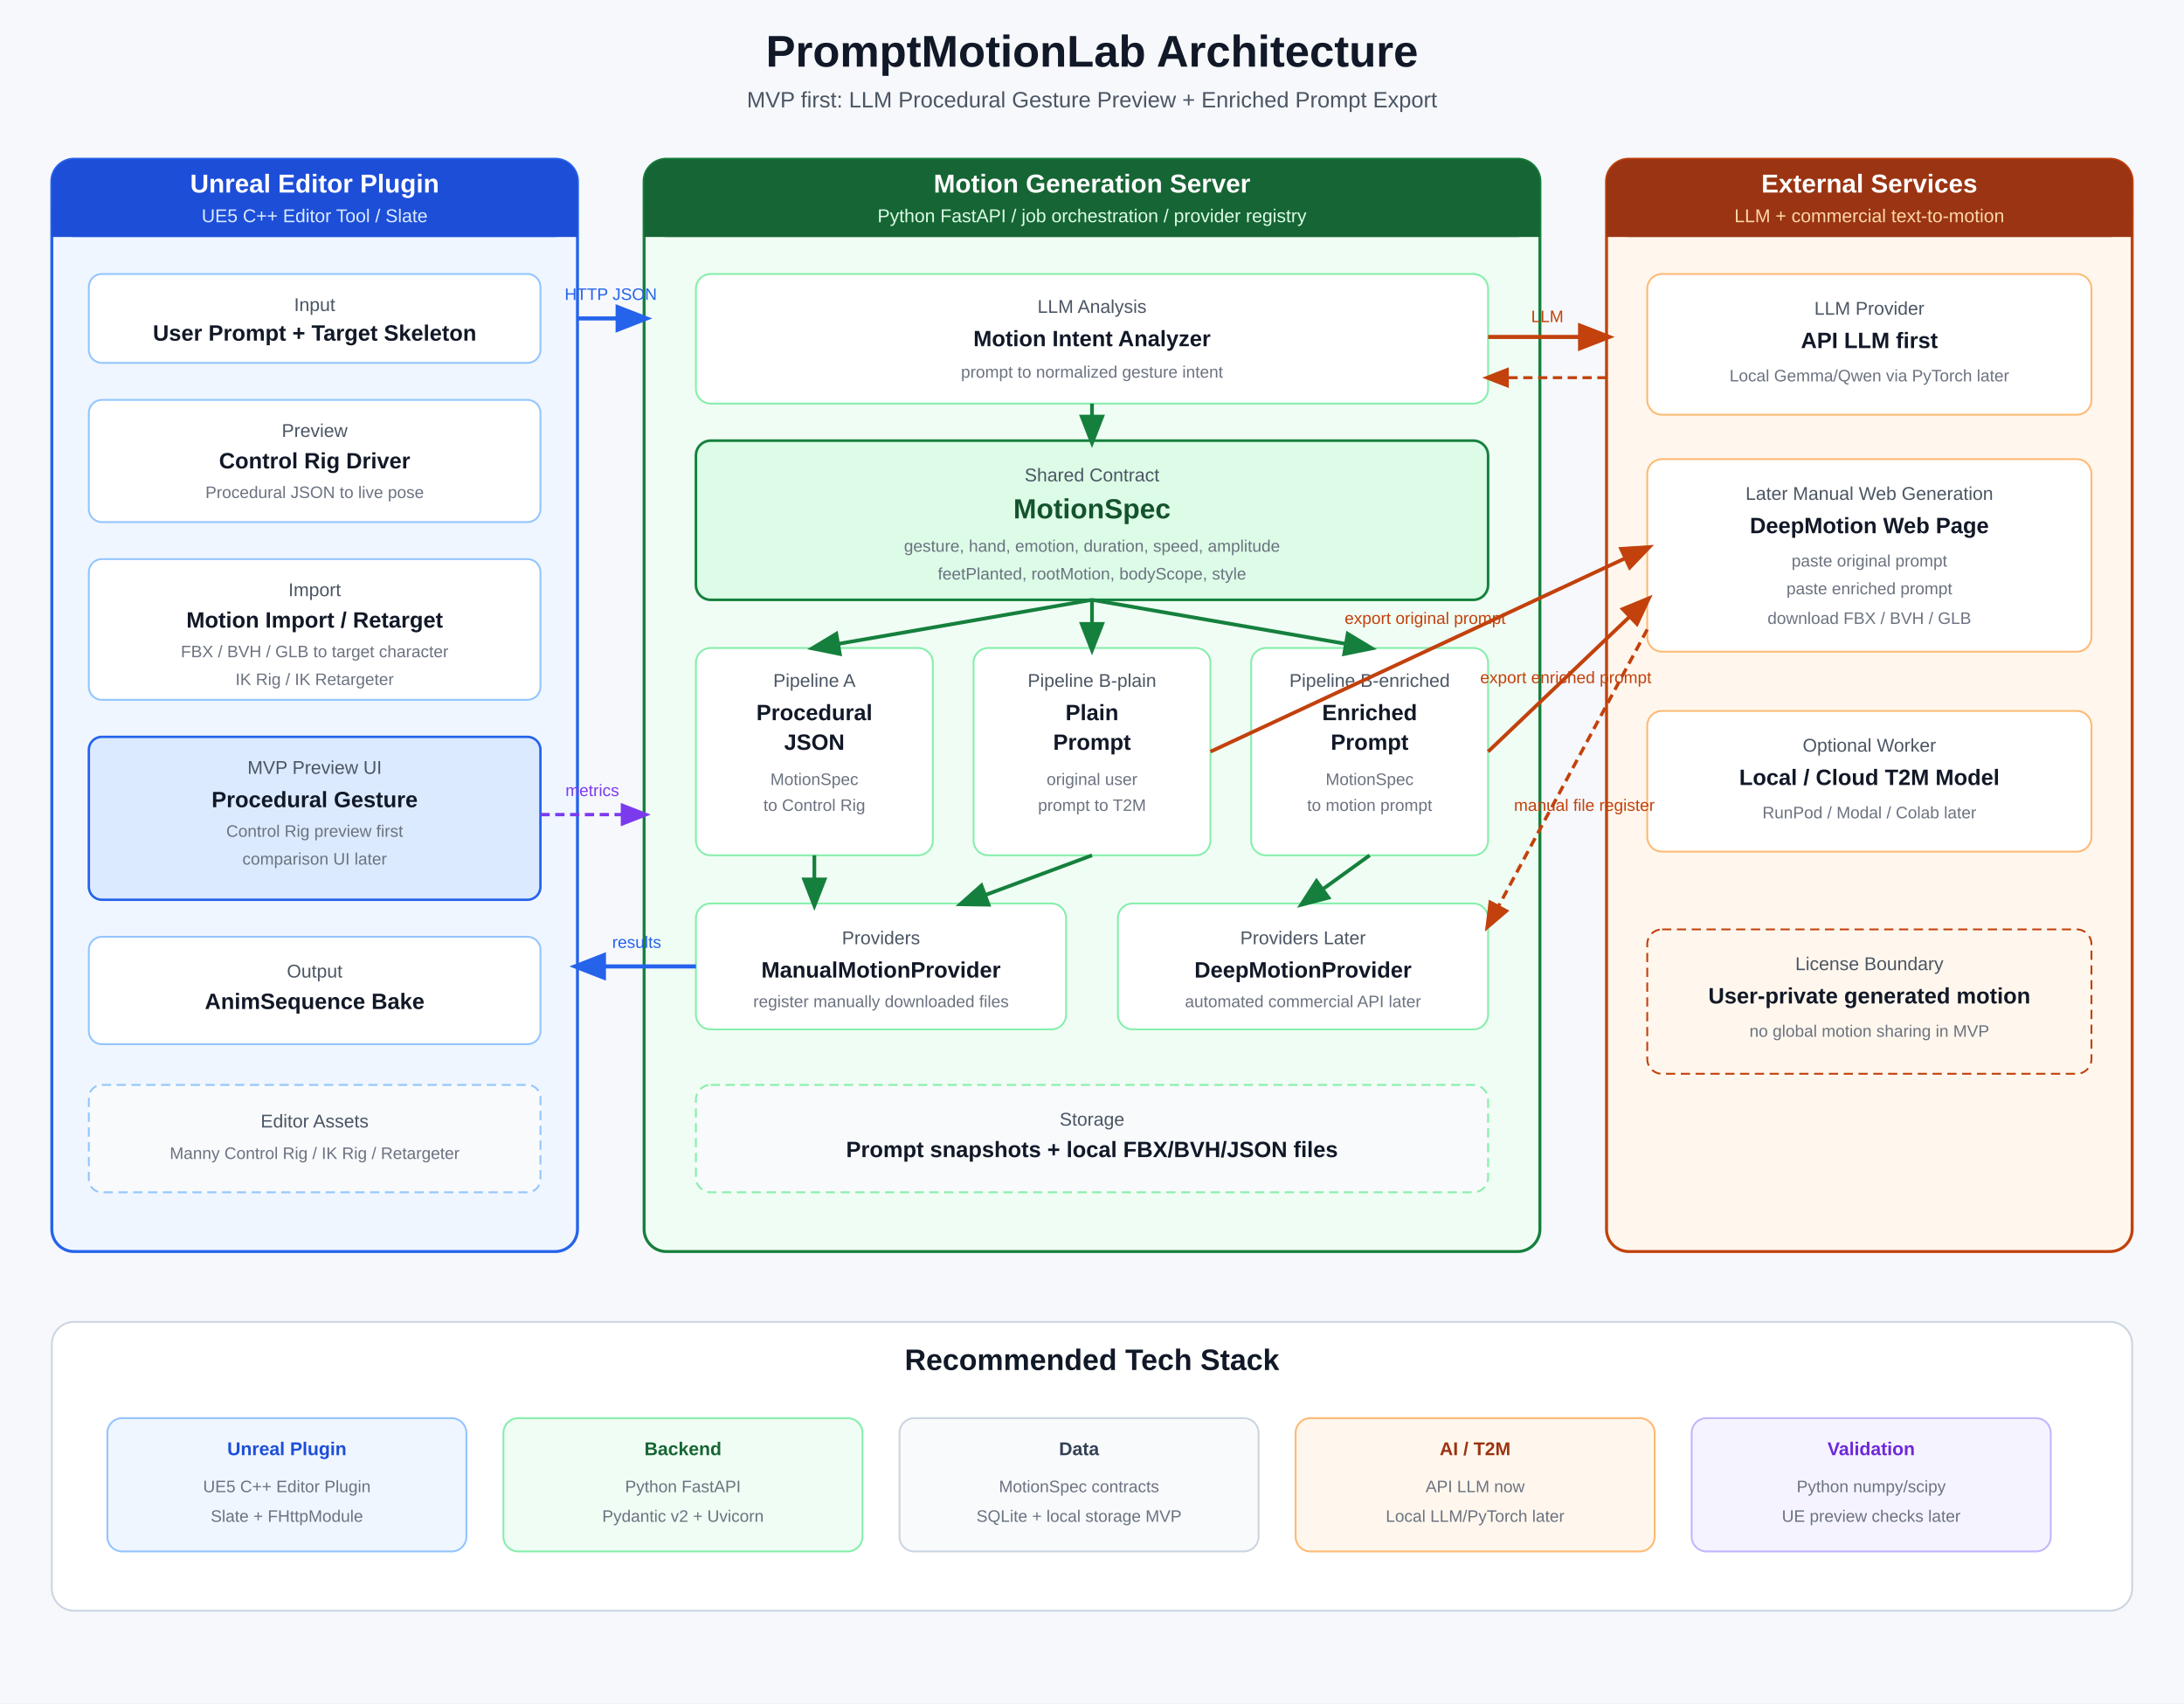
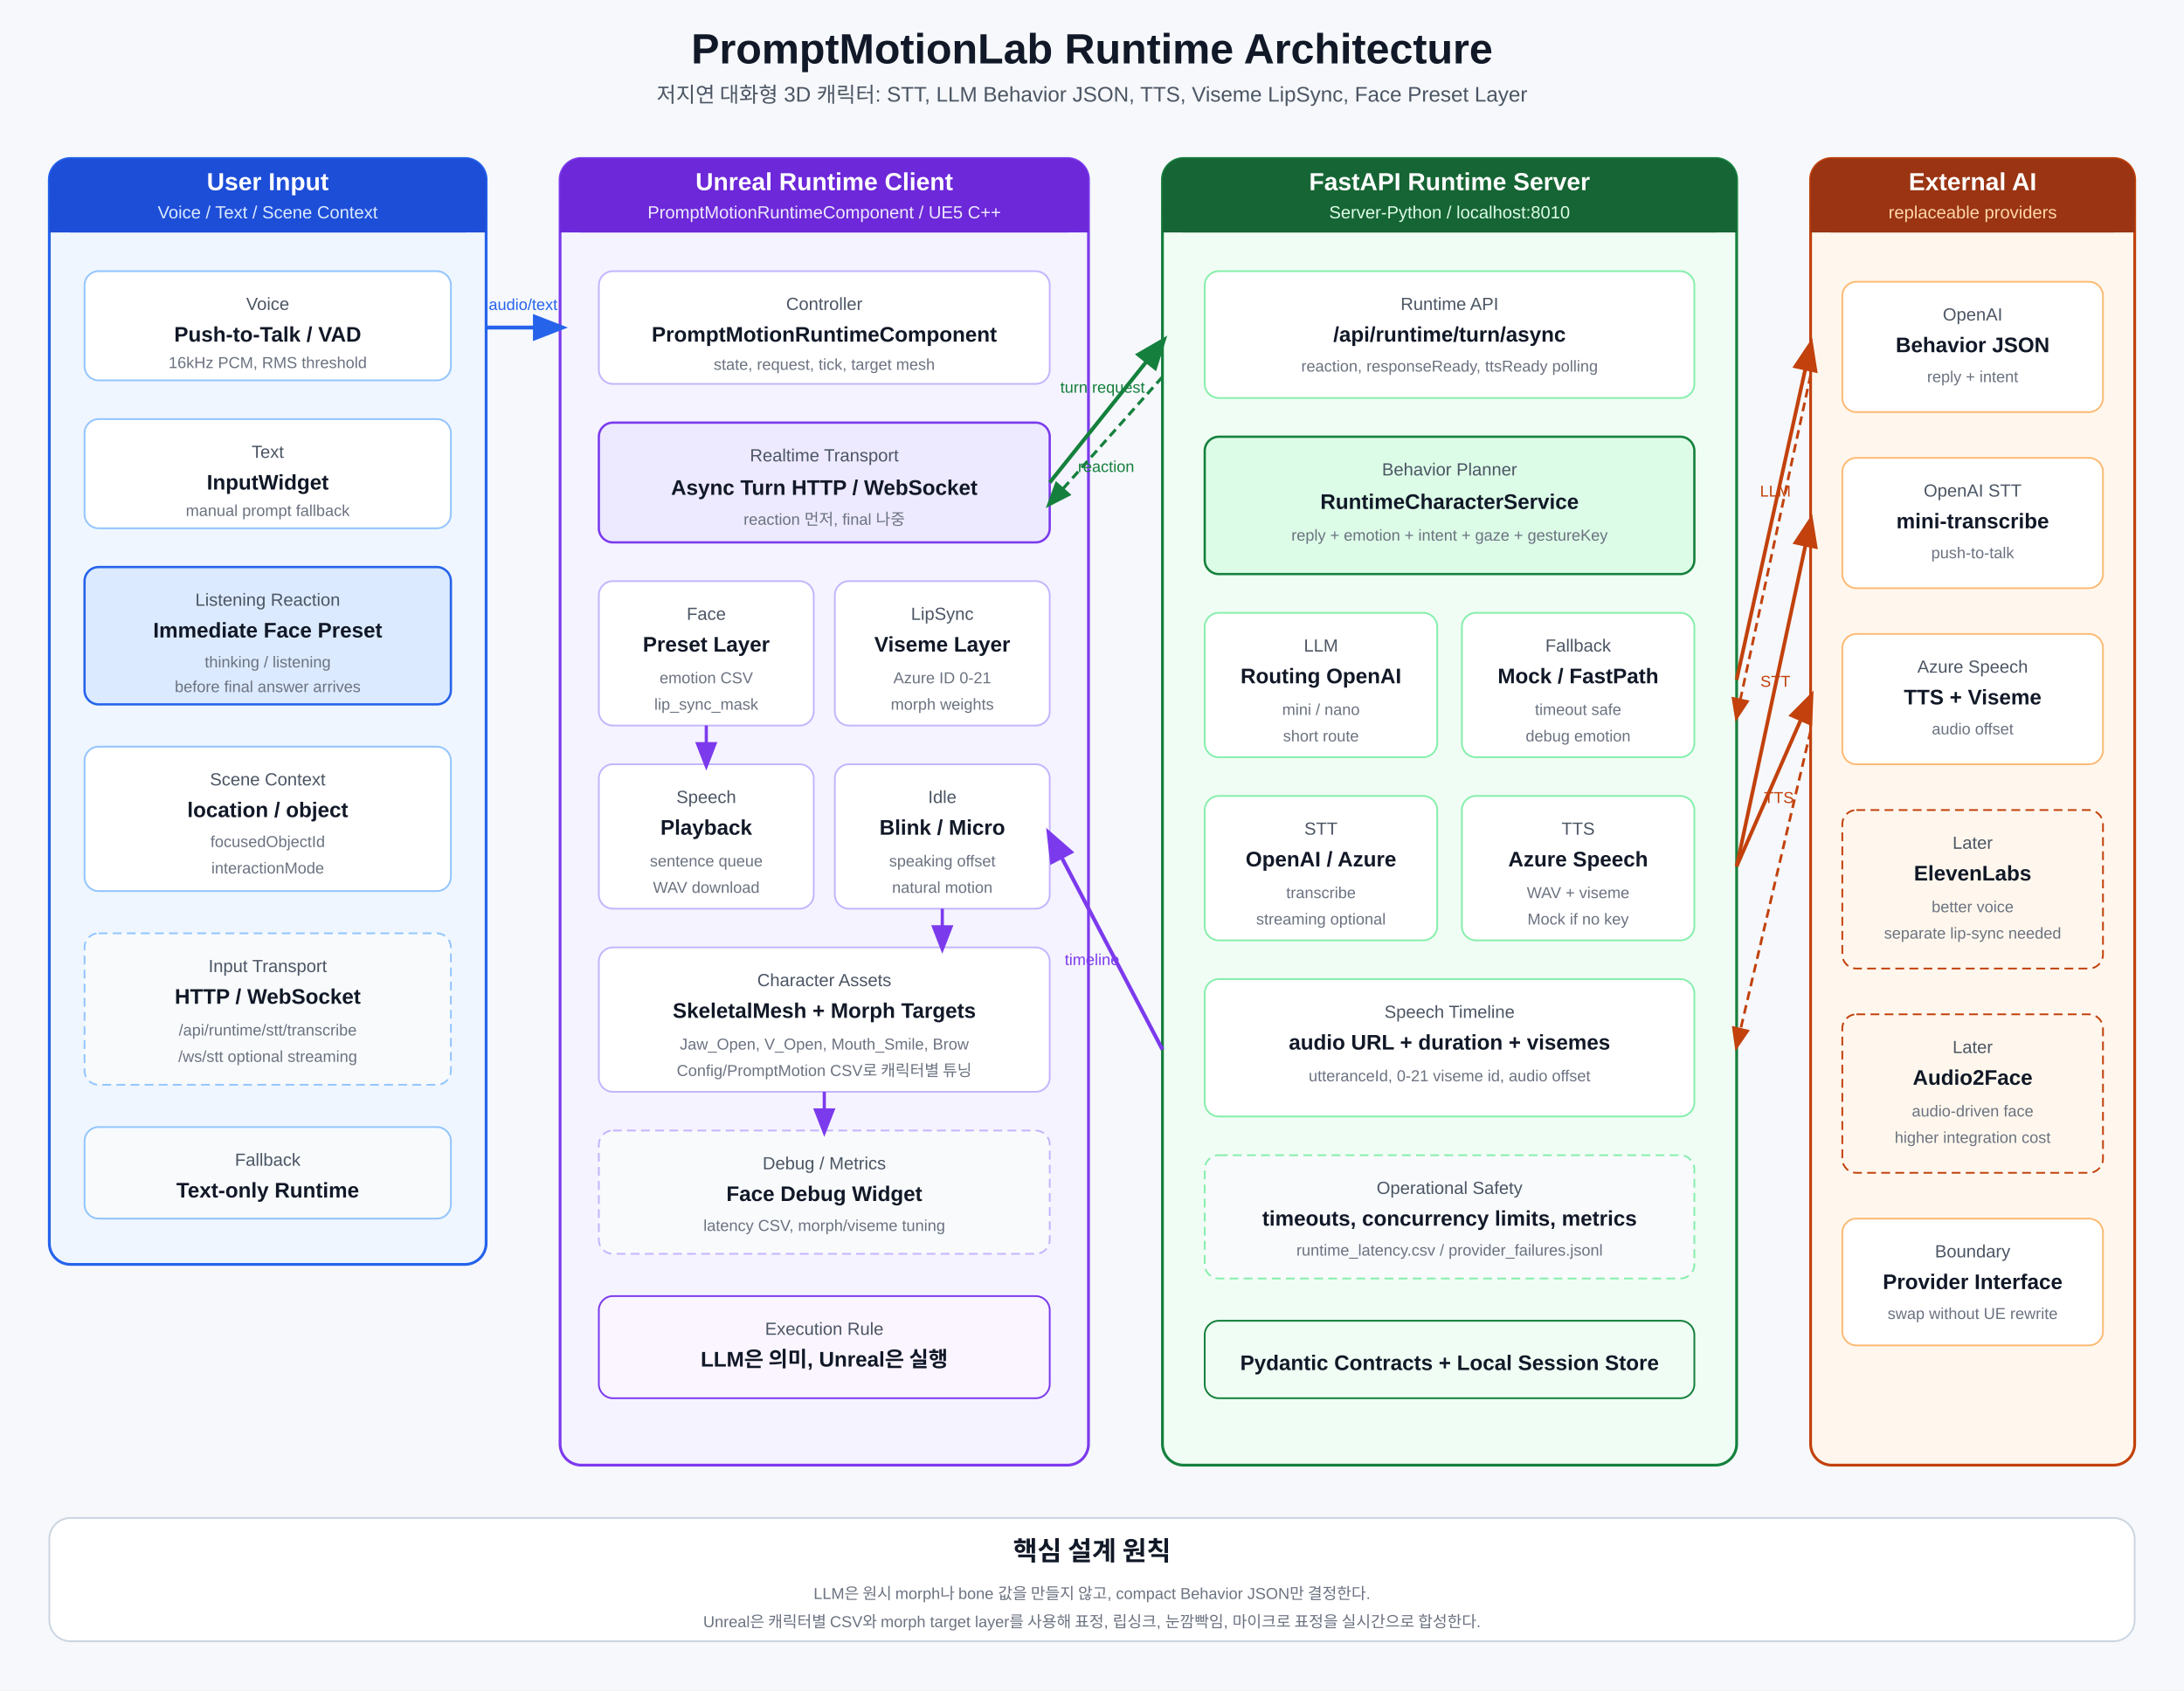
- <svg xmlns="http://www.w3.org/2000/svg" viewBox="0 0 1180 920" font-family="Segoe UI, Arial, sans-serif">
+ <svg xmlns="http://www.w3.org/2000/svg" viewBox="0 0 1240 960" font-family="Segoe UI, Malgun Gothic, Arial, sans-serif">
  <defs>
    <marker id="arrowBlue" markerWidth="9" markerHeight="9" refX="7" refY="3.5" orient="auto">
      <path d="M0,0 L0,7 L9,3.5 z" fill="#2563eb" />
    </marker>
    <marker id="arrowGreen" markerWidth="9" markerHeight="9" refX="7" refY="3.5" orient="auto">
      <path d="M0,0 L0,7 L9,3.5 z" fill="#15803d" />
    </marker>
    <marker id="arrowOrange" markerWidth="9" markerHeight="9" refX="7" refY="3.5" orient="auto">
      <path d="M0,0 L0,7 L9,3.5 z" fill="#c2410c" />
    </marker>
    <marker id="arrowPurple" markerWidth="9" markerHeight="9" refX="7" refY="3.5" orient="auto">
      <path d="M0,0 L0,7 L9,3.5 z" fill="#7c3aed" />
    </marker>
    <style>
      .title { font-size: 24px; font-weight: 700; fill: #111827; }
      .subtitle { font-size: 12px; fill: #4b5563; }
      .panel-title { font-size: 14px; font-weight: 700; fill: #ffffff; }
      .panel-subtitle { font-size: 10px; fill: #dbeafe; }
      .box-title { font-size: 12px; font-weight: 700; fill: #111827; }
      .box-label { font-size: 10px; fill: #4b5563; }
      .small { font-size: 9px; fill: #6b7280; }
      .pill { font-size: 10px; font-weight: 700; }
    </style>
  </defs>
-   <rect width="1180" height="920" fill="#f6f8fb" />
-   <text x="590" y="36" text-anchor="middle" class="title">PromptMotionLab Architecture</text>
-   <text x="590" y="58" text-anchor="middle" class="subtitle">MVP first: LLM Procedural Gesture Preview + Enriched Prompt Export</text>
-   <rect x="28" y="86" width="284" height="590" rx="12" fill="#eff6ff" stroke="#2563eb" stroke-width="1.6" />
-   <rect x="28" y="86" width="284" height="42" rx="12" fill="#1d4ed8" />
-   <rect x="28" y="112" width="284" height="16" fill="#1d4ed8" />
-   <text x="170" y="104" text-anchor="middle" class="panel-title">Unreal Editor Plugin</text>
-   <text x="170" y="120" text-anchor="middle" class="panel-subtitle">UE5 C++ Editor Tool / Slate</text>
-   <rect x="48" y="148" width="244" height="48" rx="7" fill="#ffffff" stroke="#93c5fd" />
-   <text x="170" y="168" text-anchor="middle" class="box-label">Input</text>
-   <text x="170" y="184" text-anchor="middle" class="box-title">User Prompt + Target Skeleton</text>
-   <rect x="48" y="216" width="244" height="66" rx="7" fill="#ffffff" stroke="#93c5fd" />
-   <text x="170" y="236" text-anchor="middle" class="box-label">Preview</text>
-   <text x="170" y="253" text-anchor="middle" class="box-title">Control Rig Driver</text>
-   <text x="170" y="269" text-anchor="middle" class="small">Procedural JSON to live pose</text>
-   <rect x="48" y="302" width="244" height="76" rx="7" fill="#ffffff" stroke="#93c5fd" />
-   <text x="170" y="322" text-anchor="middle" class="box-label">Import</text>
-   <text x="170" y="339" text-anchor="middle" class="box-title">Motion Import / Retarget</text>
-   <text x="170" y="355" text-anchor="middle" class="small">FBX / BVH / GLB to target character</text>
-   <text x="170" y="370" text-anchor="middle" class="small">IK Rig / IK Retargeter</text>
-   <rect x="48" y="398" width="244" height="88" rx="7" fill="#dbeafe" stroke="#2563eb" stroke-width="1.3" />
-   <text x="170" y="418" text-anchor="middle" class="box-label">MVP Preview UI</text>
-   <text x="170" y="436" text-anchor="middle" class="box-title">Procedural Gesture</text>
-   <text x="170" y="452" text-anchor="middle" class="small">Control Rig preview first</text>
-   <text x="170" y="467" text-anchor="middle" class="small">comparison UI later</text>
-   <rect x="48" y="506" width="244" height="58" rx="7" fill="#ffffff" stroke="#93c5fd" />
-   <text x="170" y="528" text-anchor="middle" class="box-label">Output</text>
-   <text x="170" y="545" text-anchor="middle" class="box-title">AnimSequence Bake</text>
-   <rect x="48" y="586" width="244" height="58" rx="7" fill="#f8fafc" stroke="#93c5fd" stroke-dasharray="5,3" />
-   <text x="170" y="609" text-anchor="middle" class="box-label">Editor Assets</text>
-   <text x="170" y="626" text-anchor="middle" class="small">Manny Control Rig / IK Rig / Retargeter</text>
-   <rect x="348" y="86" width="484" height="590" rx="12" fill="#f0fdf4" stroke="#15803d" stroke-width="1.6" />
-   <rect x="348" y="86" width="484" height="42" rx="12" fill="#166534" />
-   <rect x="348" y="112" width="484" height="16" fill="#166534" />
-   <text x="590" y="104" text-anchor="middle" class="panel-title">Motion Generation Server</text>
-   <text x="590" y="120" text-anchor="middle" fill="#dcfce7" font-size="10">Python FastAPI / job orchestration / provider registry</text>
-   <rect x="376" y="148" width="428" height="70" rx="8" fill="#ffffff" stroke="#86efac" />
-   <text x="590" y="169" text-anchor="middle" class="box-label">LLM Analysis</text>
-   <text x="590" y="187" text-anchor="middle" class="box-title">Motion Intent Analyzer</text>
-   <text x="590" y="204" text-anchor="middle" class="small">prompt to normalized gesture intent</text>
-   <rect x="376" y="238" width="428" height="86" rx="8" fill="#dcfce7" stroke="#15803d" stroke-width="1.4" />
-   <text x="590" y="260" text-anchor="middle" class="box-label">Shared Contract</text>
-   <text x="590" y="280" text-anchor="middle" font-size="15" font-weight="700" fill="#14532d">MotionSpec</text>
-   <text x="590" y="298" text-anchor="middle" class="small">gesture, hand, emotion, duration, speed, amplitude</text>
-   <text x="590" y="313" text-anchor="middle" class="small">feetPlanted, rootMotion, bodyScope, style</text>
-   <rect x="376" y="350" width="128" height="112" rx="8" fill="#ffffff" stroke="#86efac" />
-   <text x="440" y="371" text-anchor="middle" class="box-label">Pipeline A</text>
-   <text x="440" y="389" text-anchor="middle" class="box-title">Procedural</text>
-   <text x="440" y="405" text-anchor="middle" class="box-title">JSON</text>
-   <text x="440" y="424" text-anchor="middle" class="small">MotionSpec</text>
-   <text x="440" y="438" text-anchor="middle" class="small">to Control Rig</text>
-   <rect x="526" y="350" width="128" height="112" rx="8" fill="#ffffff" stroke="#86efac" />
-   <text x="590" y="371" text-anchor="middle" class="box-label">Pipeline B-plain</text>
-   <text x="590" y="389" text-anchor="middle" class="box-title">Plain</text>
-   <text x="590" y="405" text-anchor="middle" class="box-title">Prompt</text>
-   <text x="590" y="424" text-anchor="middle" class="small">original user</text>
-   <text x="590" y="438" text-anchor="middle" class="small">prompt to T2M</text>
-   <rect x="676" y="350" width="128" height="112" rx="8" fill="#ffffff" stroke="#86efac" />
-   <text x="740" y="371" text-anchor="middle" class="box-label">Pipeline B-enriched</text>
-   <text x="740" y="389" text-anchor="middle" class="box-title">Enriched</text>
-   <text x="740" y="405" text-anchor="middle" class="box-title">Prompt</text>
-   <text x="740" y="424" text-anchor="middle" class="small">MotionSpec</text>
-   <text x="740" y="438" text-anchor="middle" class="small">to motion prompt</text>
-   <rect x="376" y="488" width="200" height="68" rx="8" fill="#ffffff" stroke="#86efac" />
-   <text x="476" y="510" text-anchor="middle" class="box-label">Providers</text>
-   <text x="476" y="528" text-anchor="middle" class="box-title">ManualMotionProvider</text>
-   <text x="476" y="544" text-anchor="middle" class="small">register manually downloaded files</text>
-   <rect x="604" y="488" width="200" height="68" rx="8" fill="#ffffff" stroke="#86efac" />
-   <text x="704" y="510" text-anchor="middle" class="box-label">Providers Later</text>
-   <text x="704" y="528" text-anchor="middle" class="box-title">DeepMotionProvider</text>
-   <text x="704" y="544" text-anchor="middle" class="small">automated commercial API later</text>
-   <rect x="376" y="586" width="428" height="58" rx="8" fill="#f8fafc" stroke="#86efac" stroke-dasharray="5,3" />
-   <text x="590" y="608" text-anchor="middle" class="box-label">Storage</text>
-   <text x="590" y="625" text-anchor="middle" class="box-title">Prompt snapshots + local FBX/BVH/JSON files</text>
-   <rect x="868" y="86" width="284" height="590" rx="12" fill="#fff7ed" stroke="#c2410c" stroke-width="1.6" />
-   <rect x="868" y="86" width="284" height="42" rx="12" fill="#9a3412" />
-   <rect x="868" y="112" width="284" height="16" fill="#9a3412" />
-   <text x="1010" y="104" text-anchor="middle" class="panel-title">External Services</text>
-   <text x="1010" y="120" text-anchor="middle" fill="#fed7aa" font-size="10">LLM + commercial text-to-motion</text>
-   <rect x="890" y="148" width="240" height="76" rx="8" fill="#ffffff" stroke="#fdba74" />
-   <text x="1010" y="170" text-anchor="middle" class="box-label">LLM Provider</text>
-   <text x="1010" y="188" text-anchor="middle" class="box-title">API LLM first</text>
-   <text x="1010" y="206" text-anchor="middle" class="small">Local Gemma/Qwen via PyTorch later</text>
-   <rect x="890" y="248" width="240" height="104" rx="8" fill="#ffffff" stroke="#fdba74" />
-   <text x="1010" y="270" text-anchor="middle" class="box-label">Later Manual Web Generation</text>
-   <text x="1010" y="288" text-anchor="middle" class="box-title">DeepMotion Web Page</text>
-   <text x="1010" y="306" text-anchor="middle" class="small">paste original prompt</text>
-   <text x="1010" y="321" text-anchor="middle" class="small">paste enriched prompt</text>
-   <text x="1010" y="337" text-anchor="middle" class="small">download FBX / BVH / GLB</text>
-   <rect x="890" y="384" width="240" height="76" rx="8" fill="#ffffff" stroke="#fdba74" />
-   <text x="1010" y="406" text-anchor="middle" class="box-label">Optional Worker</text>
-   <text x="1010" y="424" text-anchor="middle" class="box-title">Local / Cloud T2M Model</text>
-   <text x="1010" y="442" text-anchor="middle" class="small">RunPod / Modal / Colab later</text>
-   <rect x="890" y="502" width="240" height="78" rx="8" fill="#fff7ed" stroke="#c2410c" stroke-dasharray="5,3" />
-   <text x="1010" y="524" text-anchor="middle" class="box-label">License Boundary</text>
-   <text x="1010" y="542" text-anchor="middle" class="box-title">User-private generated motion</text>
-   <text x="1010" y="560" text-anchor="middle" class="small">no global motion sharing in MVP</text>
-   <path d="M312,172 L348,172" stroke="#2563eb" stroke-width="2.2" fill="none" marker-end="url(#arrowBlue)" />
-   <text x="330" y="162" text-anchor="middle" font-size="9" fill="#2563eb">HTTP JSON</text>
-   <path d="M804,182 L868,182" stroke="#c2410c" stroke-width="2.2" fill="none" marker-end="url(#arrowOrange)" />
-   <path d="M868,204 L804,204" stroke="#c2410c" stroke-width="1.6" stroke-dasharray="5,3" fill="none" marker-end="url(#arrowOrange)" />
-   <text x="836" y="174" text-anchor="middle" font-size="9" fill="#c2410c">LLM</text>
-   <path d="M590,218 L590,238" stroke="#15803d" stroke-width="2" fill="none" marker-end="url(#arrowGreen)" />
-   <path d="M590,324 L440,350" stroke="#15803d" stroke-width="2" fill="none" marker-end="url(#arrowGreen)" />
-   <path d="M590,324 L590,350" stroke="#15803d" stroke-width="2" fill="none" marker-end="url(#arrowGreen)" />
-   <path d="M590,324 L740,350" stroke="#15803d" stroke-width="2" fill="none" marker-end="url(#arrowGreen)" />
-   <path d="M654,406 L890,296" stroke="#c2410c" stroke-width="2" fill="none" marker-end="url(#arrowOrange)" />
-   <text x="770" y="337" text-anchor="middle" font-size="9" fill="#c2410c">export original prompt</text>
-   <path d="M804,406 L890,324" stroke="#c2410c" stroke-width="2" fill="none" marker-end="url(#arrowOrange)" />
-   <text x="846" y="369" text-anchor="middle" font-size="9" fill="#c2410c">export enriched prompt</text>
-   <path d="M890,340 L804,500" stroke="#c2410c" stroke-width="1.8" stroke-dasharray="5,3" fill="none" marker-end="url(#arrowOrange)" />
-   <text x="856" y="438" text-anchor="middle" font-size="9" fill="#c2410c">manual file register</text>
-   <path d="M440,462 L440,488" stroke="#15803d" stroke-width="2" fill="none" marker-end="url(#arrowGreen)" />
-   <path d="M590,462 L520,488" stroke="#15803d" stroke-width="2" fill="none" marker-end="url(#arrowGreen)" />
-   <path d="M740,462 L704,488" stroke="#15803d" stroke-width="2" fill="none" marker-end="url(#arrowGreen)" />
-   <path d="M376,522 L312,522" stroke="#2563eb" stroke-width="2.2" fill="none" marker-end="url(#arrowBlue)" />
-   <text x="344" y="512" text-anchor="middle" font-size="9" fill="#2563eb">results</text>
-   <path d="M292,440 L348,440" stroke="#7c3aed" stroke-width="1.8" stroke-dasharray="5,3" fill="none" marker-end="url(#arrowPurple)" />
-   <text x="320" y="430" text-anchor="middle" font-size="9" fill="#7c3aed">metrics</text>
-   <rect x="28" y="714" width="1124" height="156" rx="12" fill="#ffffff" stroke="#cbd5e1" />
-   <text x="590" y="740" text-anchor="middle" font-size="16" font-weight="700" fill="#111827">Recommended Tech Stack</text>
-   <rect x="58" y="766" width="194" height="72" rx="8" fill="#eff6ff" stroke="#93c5fd" />
-   <text x="155" y="786" text-anchor="middle" class="pill" fill="#1d4ed8">Unreal Plugin</text>
-   <text x="155" y="806" text-anchor="middle" class="small">UE5 C++ Editor Plugin</text>
-   <text x="155" y="822" text-anchor="middle" class="small">Slate + FHttpModule</text>
-   <rect x="272" y="766" width="194" height="72" rx="8" fill="#f0fdf4" stroke="#86efac" />
-   <text x="369" y="786" text-anchor="middle" class="pill" fill="#166534">Backend</text>
-   <text x="369" y="806" text-anchor="middle" class="small">Python FastAPI</text>
-   <text x="369" y="822" text-anchor="middle" class="small">Pydantic v2 + Uvicorn</text>
-   <rect x="486" y="766" width="194" height="72" rx="8" fill="#f8fafc" stroke="#cbd5e1" />
-   <text x="583" y="786" text-anchor="middle" class="pill" fill="#334155">Data</text>
-   <text x="583" y="806" text-anchor="middle" class="small">MotionSpec contracts</text>
-   <text x="583" y="822" text-anchor="middle" class="small">SQLite + local storage MVP</text>
-   <rect x="700" y="766" width="194" height="72" rx="8" fill="#fff7ed" stroke="#fdba74" />
-   <text x="797" y="786" text-anchor="middle" class="pill" fill="#9a3412">AI / T2M</text>
-   <text x="797" y="806" text-anchor="middle" class="small">API LLM now</text>
-   <text x="797" y="822" text-anchor="middle" class="small">Local LLM/PyTorch later</text>
-   <rect x="914" y="766" width="194" height="72" rx="8" fill="#f5f3ff" stroke="#c4b5fd" />
-   <text x="1011" y="786" text-anchor="middle" class="pill" fill="#6d28d9">Validation</text>
-   <text x="1011" y="806" text-anchor="middle" class="small">Python numpy/scipy</text>
-   <text x="1011" y="822" text-anchor="middle" class="small">UE preview checks later</text>
+   <rect width="1240" height="960" fill="#f6f8fb" />
+   <text x="620" y="36" text-anchor="middle" class="title">PromptMotionLab Runtime Architecture</text>
+   <text x="620" y="58" text-anchor="middle" class="subtitle">저지연 대화형 3D 캐릭터: STT, LLM Behavior JSON, TTS, Viseme LipSync, Face Preset Layer</text>
+   <rect x="28" y="90" width="248" height="628" rx="12" fill="#eff6ff" stroke="#2563eb" stroke-width="1.6" />
+   <rect x="28" y="90" width="248" height="42" rx="12" fill="#1d4ed8" />
+   <rect x="28" y="116" width="248" height="16" fill="#1d4ed8" />
+   <text x="152" y="108" text-anchor="middle" class="panel-title">User Input</text>
+   <text x="152" y="124" text-anchor="middle" class="panel-subtitle">Voice / Text / Scene Context</text>
+   <rect x="48" y="154" width="208" height="62" rx="8" fill="#ffffff" stroke="#93c5fd" />
+   <text x="152" y="176" text-anchor="middle" class="box-label">Voice</text>
+   <text x="152" y="194" text-anchor="middle" class="box-title">Push-to-Talk / VAD</text>
+   <text x="152" y="209" text-anchor="middle" class="small">16kHz PCM, RMS threshold</text>
+   <rect x="48" y="238" width="208" height="62" rx="8" fill="#ffffff" stroke="#93c5fd" />
+   <text x="152" y="260" text-anchor="middle" class="box-label">Text</text>
+   <text x="152" y="278" text-anchor="middle" class="box-title">InputWidget</text>
+   <text x="152" y="293" text-anchor="middle" class="small">manual prompt fallback</text>
+   <rect x="48" y="322" width="208" height="78" rx="8" fill="#dbeafe" stroke="#2563eb" stroke-width="1.3" />
+   <text x="152" y="344" text-anchor="middle" class="box-label">Listening Reaction</text>
+   <text x="152" y="362" text-anchor="middle" class="box-title">Immediate Face Preset</text>
+   <text x="152" y="379" text-anchor="middle" class="small">thinking / listening</text>
+   <text x="152" y="393" text-anchor="middle" class="small">before final answer arrives</text>
+   <rect x="48" y="424" width="208" height="82" rx="8" fill="#ffffff" stroke="#93c5fd" />
+   <text x="152" y="446" text-anchor="middle" class="box-label">Scene Context</text>
+   <text x="152" y="464" text-anchor="middle" class="box-title">location / object</text>
+   <text x="152" y="481" text-anchor="middle" class="small">focusedObjectId</text>
+   <text x="152" y="496" text-anchor="middle" class="small">interactionMode</text>
+   <rect x="48" y="530" width="208" height="86" rx="8" fill="#f8fafc" stroke="#93c5fd" stroke-dasharray="5,3" />
+   <text x="152" y="552" text-anchor="middle" class="box-label">Input Transport</text>
+   <text x="152" y="570" text-anchor="middle" class="box-title">HTTP / WebSocket</text>
+   <text x="152" y="588" text-anchor="middle" class="small">/api/runtime/stt/transcribe</text>
+   <text x="152" y="603" text-anchor="middle" class="small">/ws/stt optional streaming</text>
+   <rect x="48" y="640" width="208" height="52" rx="8" fill="#f8fafc" stroke="#93c5fd" />
+   <text x="152" y="662" text-anchor="middle" class="box-label">Fallback</text>
+   <text x="152" y="680" text-anchor="middle" class="box-title">Text-only Runtime</text>
+   <rect x="318" y="90" width="300" height="742" rx="12" fill="#f5f3ff" stroke="#7c3aed" stroke-width="1.6" />
+   <rect x="318" y="90" width="300" height="42" rx="12" fill="#6d28d9" />
+   <rect x="318" y="116" width="300" height="16" fill="#6d28d9" />
+   <text x="468" y="108" text-anchor="middle" class="panel-title">Unreal Runtime Client</text>
+   <text x="468" y="124" text-anchor="middle" fill="#ede9fe" font-size="10">PromptMotionRuntimeComponent / UE5 C++</text>
+   <rect x="340" y="154" width="256" height="64" rx="8" fill="#ffffff" stroke="#c4b5fd" />
+   <text x="468" y="176" text-anchor="middle" class="box-label">Controller</text>
+   <text x="468" y="194" text-anchor="middle" class="box-title">PromptMotionRuntimeComponent</text>
+   <text x="468" y="210" text-anchor="middle" class="small">state, request, tick, target mesh</text>
+   <rect x="340" y="240" width="256" height="68" rx="8" fill="#ede9fe" stroke="#7c3aed" stroke-width="1.3" />
+   <text x="468" y="262" text-anchor="middle" class="box-label">Realtime Transport</text>
+   <text x="468" y="281" text-anchor="middle" class="box-title">Async Turn HTTP / WebSocket</text>
+   <text x="468" y="298" text-anchor="middle" class="small">reaction 먼저, final 나중</text>
+   <rect x="340" y="330" width="122" height="82" rx="8" fill="#ffffff" stroke="#c4b5fd" />
+   <text x="401" y="352" text-anchor="middle" class="box-label">Face</text>
+   <text x="401" y="370" text-anchor="middle" class="box-title">Preset Layer</text>
+   <text x="401" y="388" text-anchor="middle" class="small">emotion CSV</text>
+   <text x="401" y="403" text-anchor="middle" class="small">lip_sync_mask</text>
+   <rect x="474" y="330" width="122" height="82" rx="8" fill="#ffffff" stroke="#c4b5fd" />
+   <text x="535" y="352" text-anchor="middle" class="box-label">LipSync</text>
+   <text x="535" y="370" text-anchor="middle" class="box-title">Viseme Layer</text>
+   <text x="535" y="388" text-anchor="middle" class="small">Azure ID 0-21</text>
+   <text x="535" y="403" text-anchor="middle" class="small">morph weights</text>
+   <rect x="340" y="434" width="122" height="82" rx="8" fill="#ffffff" stroke="#c4b5fd" />
+   <text x="401" y="456" text-anchor="middle" class="box-label">Speech</text>
+   <text x="401" y="474" text-anchor="middle" class="box-title">Playback</text>
+   <text x="401" y="492" text-anchor="middle" class="small">sentence queue</text>
+   <text x="401" y="507" text-anchor="middle" class="small">WAV download</text>
+   <rect x="474" y="434" width="122" height="82" rx="8" fill="#ffffff" stroke="#c4b5fd" />
+   <text x="535" y="456" text-anchor="middle" class="box-label">Idle</text>
+   <text x="535" y="474" text-anchor="middle" class="box-title">Blink / Micro</text>
+   <text x="535" y="492" text-anchor="middle" class="small">speaking offset</text>
+   <text x="535" y="507" text-anchor="middle" class="small">natural motion</text>
+   <rect x="340" y="538" width="256" height="82" rx="8" fill="#ffffff" stroke="#c4b5fd" />
+   <text x="468" y="560" text-anchor="middle" class="box-label">Character Assets</text>
+   <text x="468" y="578" text-anchor="middle" class="box-title">SkeletalMesh + Morph Targets</text>
+   <text x="468" y="596" text-anchor="middle" class="small">Jaw_Open, V_Open, Mouth_Smile, Brow</text>
+   <text x="468" y="611" text-anchor="middle" class="small">Config/PromptMotion CSV로 캐릭터별 튜닝</text>
+   <rect x="340" y="642" width="256" height="70" rx="8" fill="#f8fafc" stroke="#c4b5fd" stroke-dasharray="5,3" />
+   <text x="468" y="664" text-anchor="middle" class="box-label">Debug / Metrics</text>
+   <text x="468" y="682" text-anchor="middle" class="box-title">Face Debug Widget</text>
+   <text x="468" y="699" text-anchor="middle" class="small">latency CSV, morph/viseme tuning</text>
+   <rect x="340" y="736" width="256" height="58" rx="8" fill="#faf5ff" stroke="#7c3aed" />
+   <text x="468" y="758" text-anchor="middle" class="box-label">Execution Rule</text>
+   <text x="468" y="776" text-anchor="middle" class="box-title">LLM은 의미, Unreal은 실행</text>
+   <rect x="660" y="90" width="326" height="742" rx="12" fill="#f0fdf4" stroke="#15803d" stroke-width="1.6" />
+   <rect x="660" y="90" width="326" height="42" rx="12" fill="#166534" />
+   <rect x="660" y="116" width="326" height="16" fill="#166534" />
+   <text x="823" y="108" text-anchor="middle" class="panel-title">FastAPI Runtime Server</text>
+   <text x="823" y="124" text-anchor="middle" fill="#dcfce7" font-size="10">Server-Python / localhost:8010</text>
+   <rect x="684" y="154" width="278" height="72" rx="8" fill="#ffffff" stroke="#86efac" />
+   <text x="823" y="176" text-anchor="middle" class="box-label">Runtime API</text>
+   <text x="823" y="194" text-anchor="middle" class="box-title">/api/runtime/turn/async</text>
+   <text x="823" y="211" text-anchor="middle" class="small">reaction, responseReady, ttsReady polling</text>
+   <rect x="684" y="248" width="278" height="78" rx="8" fill="#dcfce7" stroke="#15803d" stroke-width="1.3" />
+   <text x="823" y="270" text-anchor="middle" class="box-label">Behavior Planner</text>
+   <text x="823" y="289" text-anchor="middle" class="box-title">RuntimeCharacterService</text>
+   <text x="823" y="307" text-anchor="middle" class="small">reply + emotion + intent + gaze + gestureKey</text>
+   <rect x="684" y="348" width="132" height="82" rx="8" fill="#ffffff" stroke="#86efac" />
+   <text x="750" y="370" text-anchor="middle" class="box-label">LLM</text>
+   <text x="750" y="388" text-anchor="middle" class="box-title">Routing OpenAI</text>
+   <text x="750" y="406" text-anchor="middle" class="small">mini / nano</text>
+   <text x="750" y="421" text-anchor="middle" class="small">short route</text>
+   <rect x="830" y="348" width="132" height="82" rx="8" fill="#ffffff" stroke="#86efac" />
+   <text x="896" y="370" text-anchor="middle" class="box-label">Fallback</text>
+   <text x="896" y="388" text-anchor="middle" class="box-title">Mock / FastPath</text>
+   <text x="896" y="406" text-anchor="middle" class="small">timeout safe</text>
+   <text x="896" y="421" text-anchor="middle" class="small">debug emotion</text>
+   <rect x="684" y="452" width="132" height="82" rx="8" fill="#ffffff" stroke="#86efac" />
+   <text x="750" y="474" text-anchor="middle" class="box-label">STT</text>
+   <text x="750" y="492" text-anchor="middle" class="box-title">OpenAI / Azure</text>
+   <text x="750" y="510" text-anchor="middle" class="small">transcribe</text>
+   <text x="750" y="525" text-anchor="middle" class="small">streaming optional</text>
+   <rect x="830" y="452" width="132" height="82" rx="8" fill="#ffffff" stroke="#86efac" />
+   <text x="896" y="474" text-anchor="middle" class="box-label">TTS</text>
+   <text x="896" y="492" text-anchor="middle" class="box-title">Azure Speech</text>
+   <text x="896" y="510" text-anchor="middle" class="small">WAV + viseme</text>
+   <text x="896" y="525" text-anchor="middle" class="small">Mock if no key</text>
+   <rect x="684" y="556" width="278" height="78" rx="8" fill="#ffffff" stroke="#86efac" />
+   <text x="823" y="578" text-anchor="middle" class="box-label">Speech Timeline</text>
+   <text x="823" y="596" text-anchor="middle" class="box-title">audio URL + duration + visemes</text>
+   <text x="823" y="614" text-anchor="middle" class="small">utteranceId, 0-21 viseme id, audio offset</text>
+   <rect x="684" y="656" width="278" height="70" rx="8" fill="#f8fafc" stroke="#86efac" stroke-dasharray="5,3" />
+   <text x="823" y="678" text-anchor="middle" class="box-label">Operational Safety</text>
+   <text x="823" y="696" text-anchor="middle" class="box-title">timeouts, concurrency limits, metrics</text>
+   <text x="823" y="713" text-anchor="middle" class="small">runtime_latency.csv / provider_failures.jsonl</text>
+   <rect x="684" y="750" width="278" height="44" rx="8" fill="#f0fdf4" stroke="#15803d" />
+   <text x="823" y="778" text-anchor="middle" class="box-title">Pydantic Contracts + Local Session Store</text>
+   <rect x="1028" y="90" width="184" height="742" rx="12" fill="#fff7ed" stroke="#c2410c" stroke-width="1.6" />
+   <rect x="1028" y="90" width="184" height="42" rx="12" fill="#9a3412" />
+   <rect x="1028" y="116" width="184" height="16" fill="#9a3412" />
+   <text x="1120" y="108" text-anchor="middle" class="panel-title">External AI</text>
+   <text x="1120" y="124" text-anchor="middle" fill="#fed7aa" font-size="10">replaceable providers</text>
+   <rect x="1046" y="160" width="148" height="74" rx="8" fill="#ffffff" stroke="#fdba74" />
+   <text x="1120" y="182" text-anchor="middle" class="box-label">OpenAI</text>
+   <text x="1120" y="200" text-anchor="middle" class="box-title">Behavior JSON</text>
+   <text x="1120" y="217" text-anchor="middle" class="small">reply + intent</text>
+   <rect x="1046" y="260" width="148" height="74" rx="8" fill="#ffffff" stroke="#fdba74" />
+   <text x="1120" y="282" text-anchor="middle" class="box-label">OpenAI STT</text>
+   <text x="1120" y="300" text-anchor="middle" class="box-title">mini-transcribe</text>
+   <text x="1120" y="317" text-anchor="middle" class="small">push-to-talk</text>
+   <rect x="1046" y="360" width="148" height="74" rx="8" fill="#ffffff" stroke="#fdba74" />
+   <text x="1120" y="382" text-anchor="middle" class="box-label">Azure Speech</text>
+   <text x="1120" y="400" text-anchor="middle" class="box-title">TTS + Viseme</text>
+   <text x="1120" y="417" text-anchor="middle" class="small">audio offset</text>
+   <rect x="1046" y="460" width="148" height="90" rx="8" fill="#fff7ed" stroke="#c2410c" stroke-dasharray="5,3" />
+   <text x="1120" y="482" text-anchor="middle" class="box-label">Later</text>
+   <text x="1120" y="500" text-anchor="middle" class="box-title">ElevenLabs</text>
+   <text x="1120" y="518" text-anchor="middle" class="small">better voice</text>
+   <text x="1120" y="533" text-anchor="middle" class="small">separate lip-sync needed</text>
+   <rect x="1046" y="576" width="148" height="90" rx="8" fill="#fff7ed" stroke="#c2410c" stroke-dasharray="5,3" />
+   <text x="1120" y="598" text-anchor="middle" class="box-label">Later</text>
+   <text x="1120" y="616" text-anchor="middle" class="box-title">Audio2Face</text>
+   <text x="1120" y="634" text-anchor="middle" class="small">audio-driven face</text>
+   <text x="1120" y="649" text-anchor="middle" class="small">higher integration cost</text>
+   <rect x="1046" y="692" width="148" height="72" rx="8" fill="#ffffff" stroke="#fdba74" />
+   <text x="1120" y="714" text-anchor="middle" class="box-label">Boundary</text>
+   <text x="1120" y="732" text-anchor="middle" class="box-title">Provider Interface</text>
+   <text x="1120" y="749" text-anchor="middle" class="small">swap without UE rewrite</text>
+   <path d="M276,186 L318,186" stroke="#2563eb" stroke-width="2.2" fill="none" marker-end="url(#arrowBlue)" />
+   <text x="297" y="176" text-anchor="middle" font-size="9" fill="#2563eb">audio/text</text>
+   <path d="M596,274 L660,194" stroke="#15803d" stroke-width="2.2" fill="none" marker-end="url(#arrowGreen)" />
+   <text x="626" y="223" text-anchor="middle" font-size="9" fill="#15803d">turn request</text>
+   <path d="M660,214 L596,286" stroke="#15803d" stroke-width="1.7" stroke-dasharray="5,3" fill="none" marker-end="url(#arrowGreen)" />
+   <text x="628" y="268" text-anchor="middle" font-size="9" fill="#15803d">reaction</text>
+   <path d="M660,596 L596,474" stroke="#7c3aed" stroke-width="2.2" fill="none" marker-end="url(#arrowPurple)" />
+   <text x="620" y="548" text-anchor="middle" font-size="9" fill="#7c3aed">timeline</text>
+   <path d="M986,386 L1028,196" stroke="#c2410c" stroke-width="2.1" fill="none" marker-end="url(#arrowOrange)" />
+   <text x="1008" y="282" text-anchor="middle" font-size="9" fill="#c2410c">LLM</text>
+   <path d="M1028,213 L986,407" stroke="#c2410c" stroke-width="1.5" stroke-dasharray="5,3" fill="none" marker-end="url(#arrowOrange)" />
+   <path d="M986,492 L1028,296" stroke="#c2410c" stroke-width="2.1" fill="none" marker-end="url(#arrowOrange)" />
+   <text x="1008" y="390" text-anchor="middle" font-size="9" fill="#c2410c">STT</text>
+   <path d="M986,492 L1028,396" stroke="#c2410c" stroke-width="2.1" fill="none" marker-end="url(#arrowOrange)" />
+   <text x="1010" y="456" text-anchor="middle" font-size="9" fill="#c2410c">TTS</text>
+   <path d="M1028,415 L986,594" stroke="#c2410c" stroke-width="1.5" stroke-dasharray="5,3" fill="none" marker-end="url(#arrowOrange)" />
+   <path d="M468,620 L468,642" stroke="#7c3aed" stroke-width="1.8" fill="none" marker-end="url(#arrowPurple)" />
+   <path d="M401,412 L401,434" stroke="#7c3aed" stroke-width="1.8" fill="none" marker-end="url(#arrowPurple)" />
+   <path d="M535,516 L535,538" stroke="#7c3aed" stroke-width="1.8" fill="none" marker-end="url(#arrowPurple)" />
+   <rect x="28" y="862" width="1184" height="70" rx="12" fill="#ffffff" stroke="#cbd5e1" />
+   <text x="620" y="886" text-anchor="middle" font-size="15" font-weight="700" fill="#111827">핵심 설계 원칙</text>
+   <text x="620" y="908" text-anchor="middle" class="small">LLM은 원시 morph나 bone 값을 만들지 않고, compact Behavior JSON만 결정한다.</text>
+   <text x="620" y="924" text-anchor="middle" class="small">Unreal은 캐릭터별 CSV와 morph target layer를 사용해 표정, 립싱크, 눈깜빡임, 마이크로 표정을 실시간으로 합성한다.</text>
</svg>
